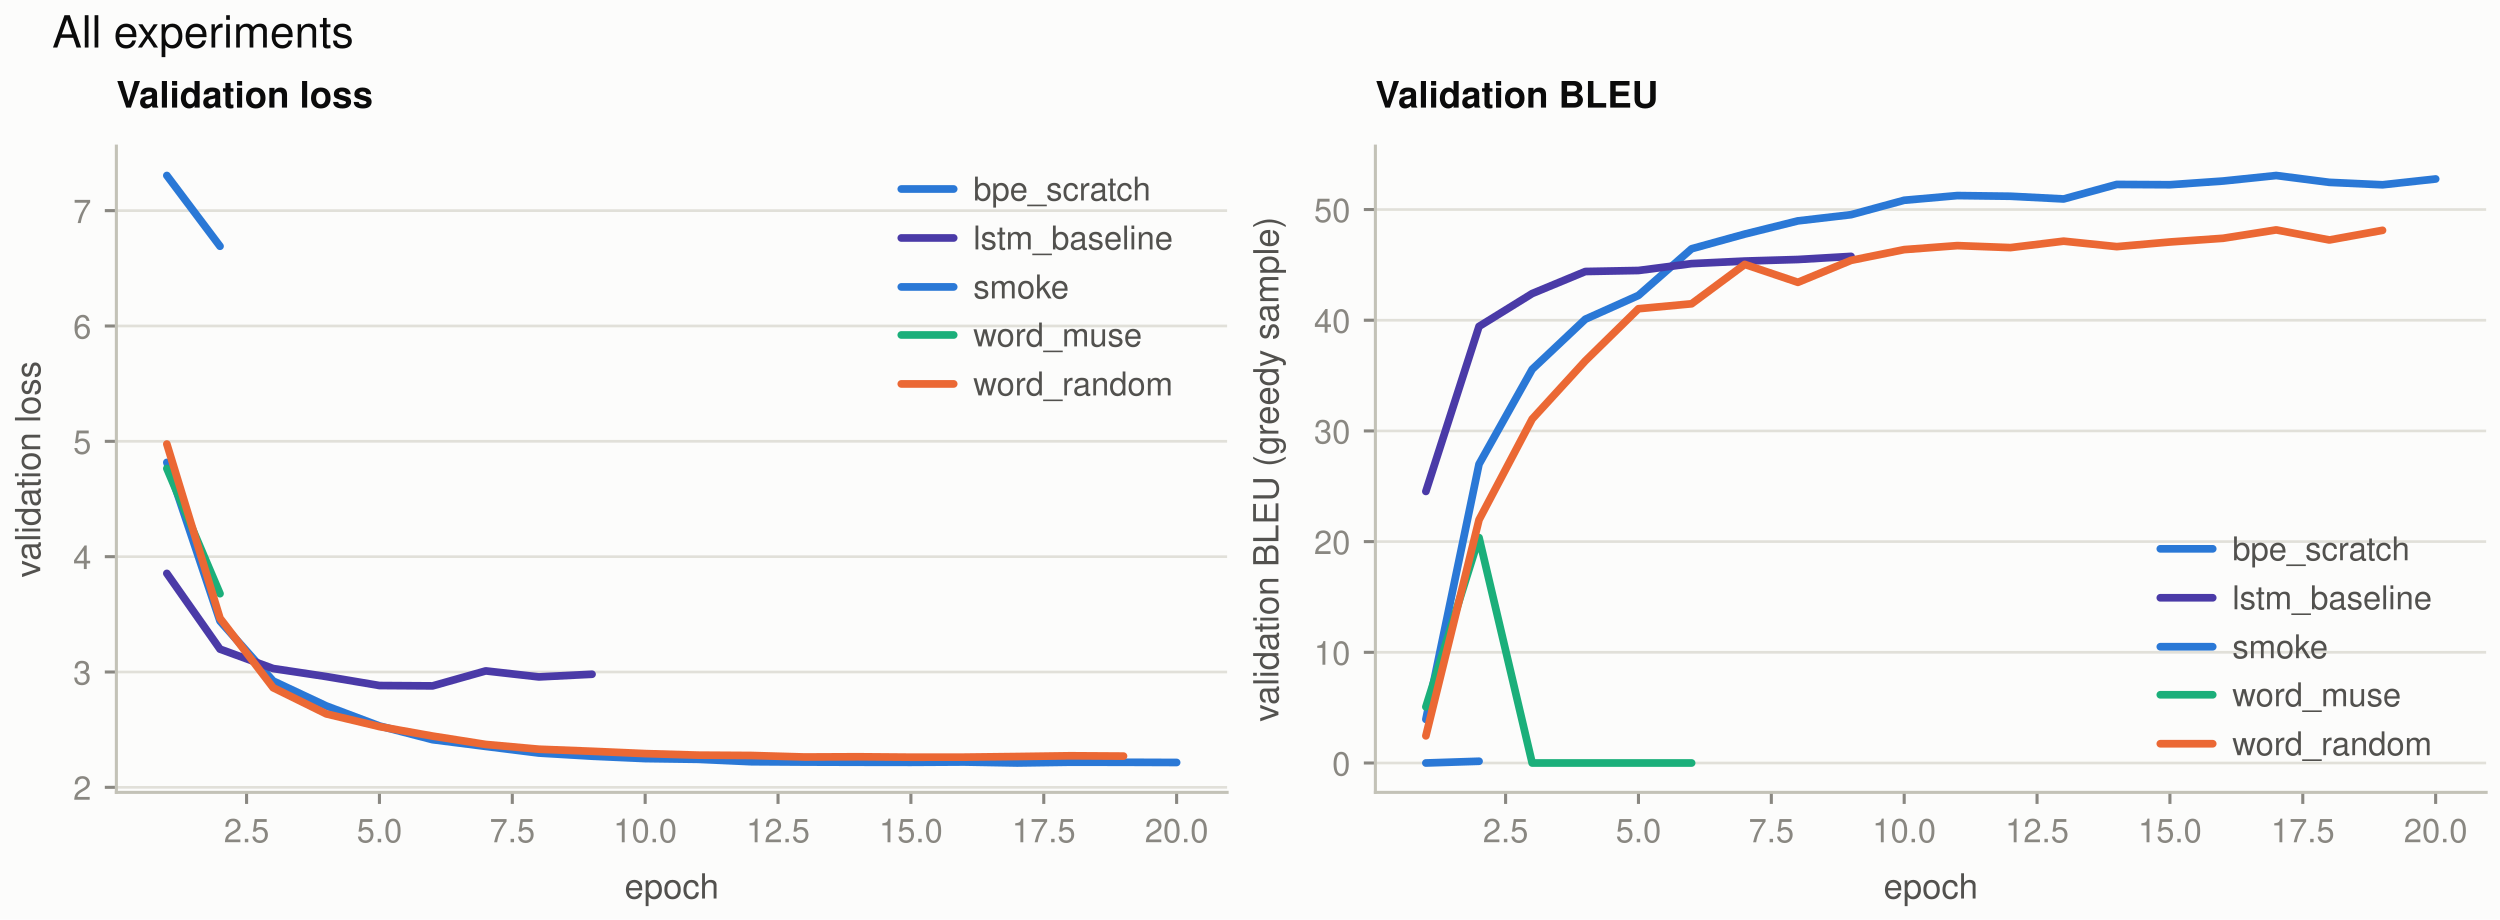
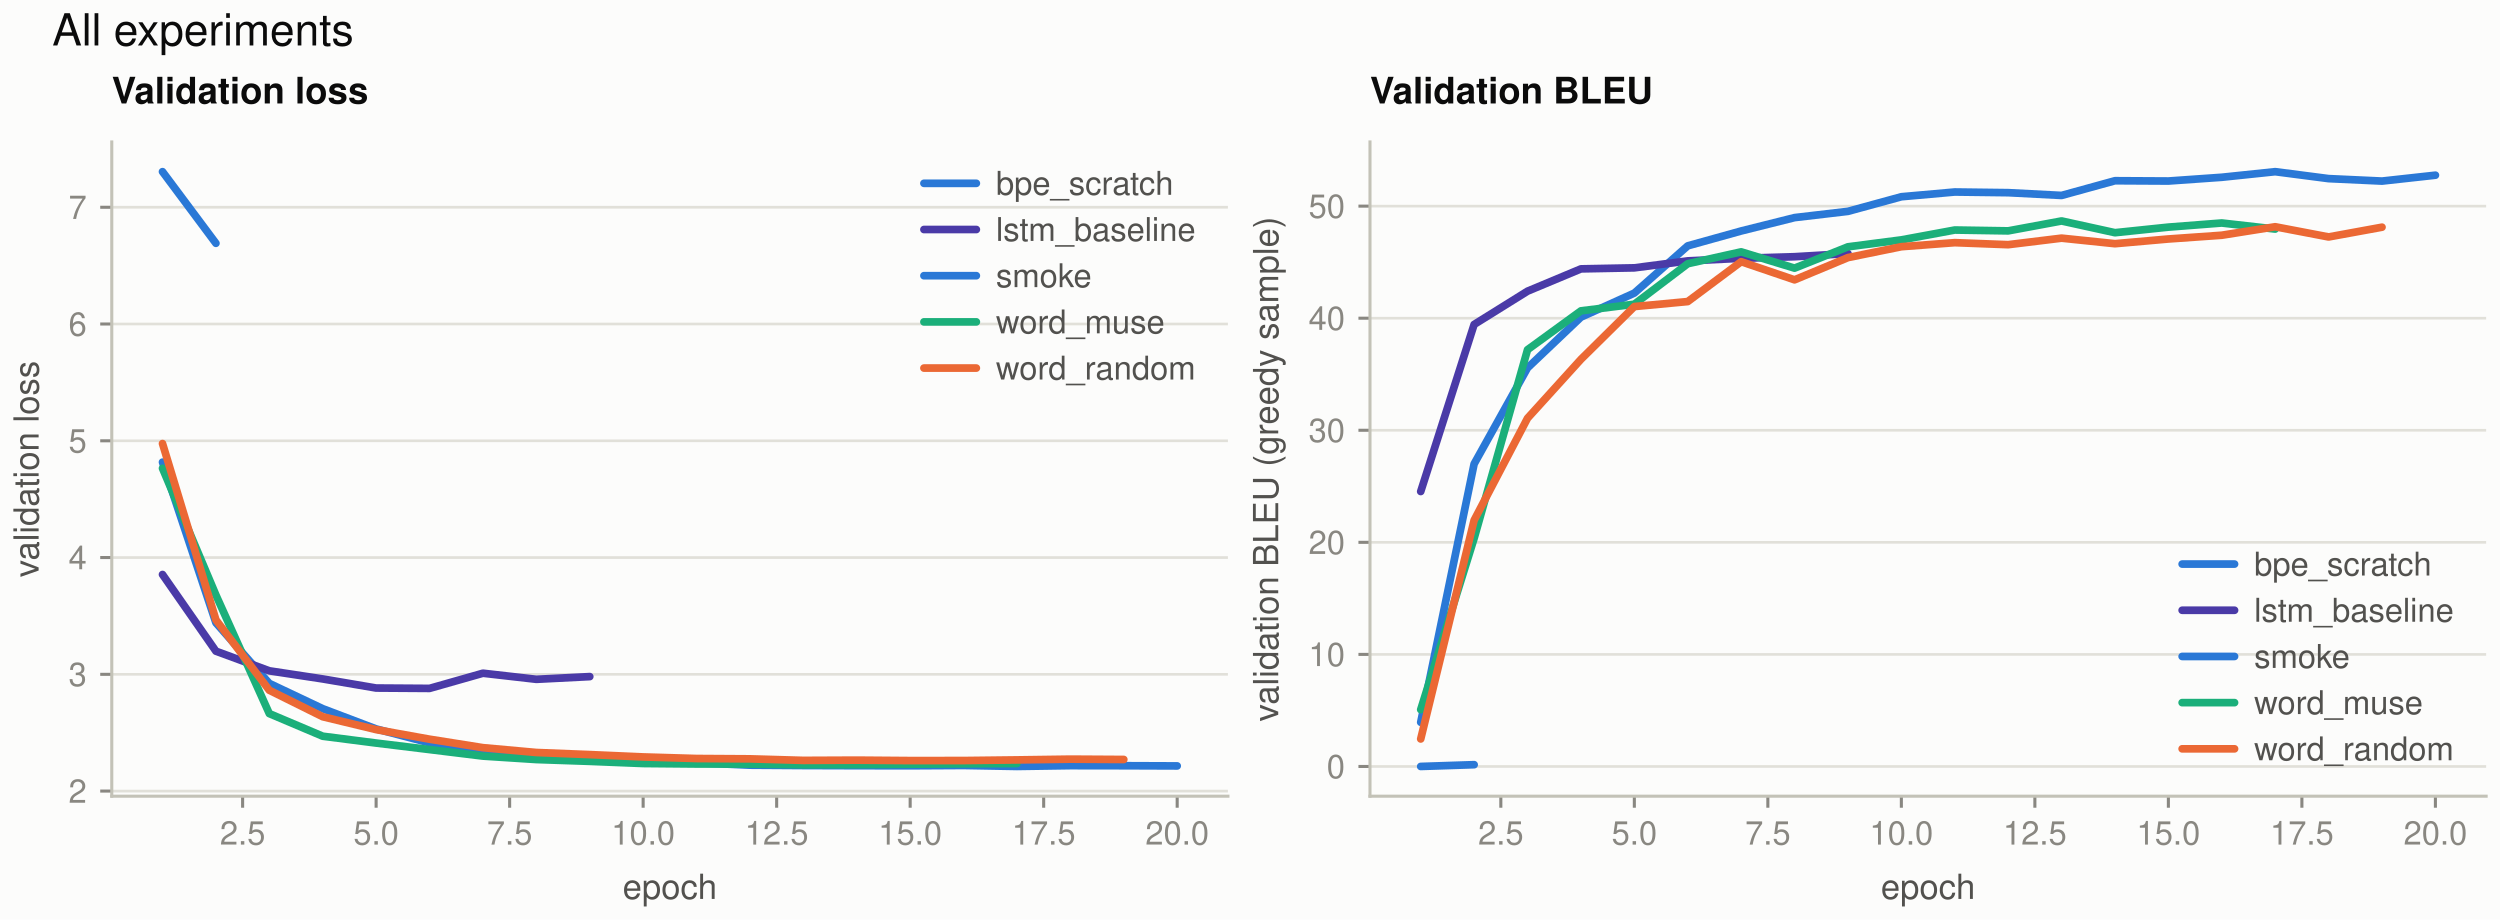
<svg xmlns="http://www.w3.org/2000/svg" xmlns:xlink="http://www.w3.org/1999/xlink" width="649.2pt" height="238.8pt" viewBox="0 0 649.2 238.8" version="1.1">
  <defs>
    <style type="text/css">*{stroke-linejoin: round; stroke-linecap: butt}</style>
  </defs>
  <g id="figure_1">
    <g id="patch_1">
      <path d="M 0 238.8  L 649.2 238.8  L 649.2 -0  L 0 -0  z " style="fill: #fcfcfb" />
    </g>
    <g id="axes_1">
      <g id="patch_2">
-         <path d="M 30.218 205.763  L 318.656 205.763  L 318.656 37.949  L 30.218 37.949  z " style="fill: #fcfcfb" />
+         <path d="M 29.025 206.755  L 318.867 206.755  L 318.867 36.862  L 29.025 36.862  z " style="fill: #fcfcfb" />
      </g>
      <g id="matplotlib.axis_1">
        <g id="xtick_1">
          <g id="line2d_1">
            <defs>
-               <path id="mf4ac08dfef" d="M 0 0  L 0 3  " style="stroke: #898781; stroke-width: 0.8" />
+               <path id="m15d1d7c133" d="M 0 0  L 0 3  " style="stroke: #898781; stroke-width: 0.8" />
            </defs>
            <g>
-               <use xlink:href="#mf4ac08dfef" x="64.03" y="205.763" style="fill: #898781; stroke: #898781; stroke-width: 0.8" />
+               <use xlink:href="#m15d1d7c133" x="63.002" y="206.755" style="fill: #898781; stroke: #898781; stroke-width: 0.8" />
            </g>
          </g>
          <g id="text_1">
-             <text style="font-size: 8.5px; font-family: 'Helvetica Neue', 'Helvetica', 'Arial', 'DejaVu Sans', sans-serif; text-anchor: middle; fill: #898781" x="64.03" y="218.721" transform="rotate(-0 64.03046 218.7215)">2.5</text>
+             <text style="font-size: 8.5px; font-family: 'Helvetica Neue', 'Helvetica', 'Arial', 'DejaVu Sans', sans-serif; text-anchor: middle; fill: #898781" x="63.002" y="219.325" transform="rotate(-0 63.00196 219.3249)">2.5</text>
          </g>
        </g>
        <g id="xtick_2">
          <g id="line2d_2">
            <g>
-               <use xlink:href="#mf4ac08dfef" x="98.533" y="205.763" style="fill: #898781; stroke: #898781; stroke-width: 0.8" />
+               <use xlink:href="#m15d1d7c133" x="97.672" y="206.755" style="fill: #898781; stroke: #898781; stroke-width: 0.8" />
            </g>
          </g>
          <g id="text_2">
-             <text style="font-size: 8.5px; font-family: 'Helvetica Neue', 'Helvetica', 'Arial', 'DejaVu Sans', sans-serif; text-anchor: middle; fill: #898781" x="98.533" y="218.721" transform="rotate(-0 98.53253 218.7215)">5.0</text>
+             <text style="font-size: 8.5px; font-family: 'Helvetica Neue', 'Helvetica', 'Arial', 'DejaVu Sans', sans-serif; text-anchor: middle; fill: #898781" x="97.672" y="219.325" transform="rotate(-0 97.67202 219.3249)">5.0</text>
          </g>
        </g>
        <g id="xtick_3">
          <g id="line2d_3">
            <g>
-               <use xlink:href="#mf4ac08dfef" x="133.035" y="205.763" style="fill: #898781; stroke: #898781; stroke-width: 0.8" />
+               <use xlink:href="#m15d1d7c133" x="132.342" y="206.755" style="fill: #898781; stroke: #898781; stroke-width: 0.8" />
            </g>
          </g>
          <g id="text_3">
-             <text style="font-size: 8.5px; font-family: 'Helvetica Neue', 'Helvetica', 'Arial', 'DejaVu Sans', sans-serif; text-anchor: middle; fill: #898781" x="133.035" y="218.721" transform="rotate(-0 133.0346 218.7215)">7.5</text>
+             <text style="font-size: 8.5px; font-family: 'Helvetica Neue', 'Helvetica', 'Arial', 'DejaVu Sans', sans-serif; text-anchor: middle; fill: #898781" x="132.342" y="219.325" transform="rotate(-0 132.3421 219.3249)">7.5</text>
          </g>
        </g>
        <g id="xtick_4">
          <g id="line2d_4">
            <g>
-               <use xlink:href="#mf4ac08dfef" x="167.537" y="205.763" style="fill: #898781; stroke: #898781; stroke-width: 0.8" />
+               <use xlink:href="#m15d1d7c133" x="167.012" y="206.755" style="fill: #898781; stroke: #898781; stroke-width: 0.8" />
            </g>
          </g>
          <g id="text_4">
-             <text style="font-size: 8.5px; font-family: 'Helvetica Neue', 'Helvetica', 'Arial', 'DejaVu Sans', sans-serif; text-anchor: middle; fill: #898781" x="167.537" y="218.721" transform="rotate(-0 167.5367 218.7215)">10.0</text>
+             <text style="font-size: 8.5px; font-family: 'Helvetica Neue', 'Helvetica', 'Arial', 'DejaVu Sans', sans-serif; text-anchor: middle; fill: #898781" x="167.012" y="219.325" transform="rotate(-0 167.0121 219.3249)">10.0</text>
          </g>
        </g>
        <g id="xtick_5">
          <g id="line2d_5">
            <g>
-               <use xlink:href="#mf4ac08dfef" x="202.039" y="205.763" style="fill: #898781; stroke: #898781; stroke-width: 0.8" />
+               <use xlink:href="#m15d1d7c133" x="201.682" y="206.755" style="fill: #898781; stroke: #898781; stroke-width: 0.8" />
            </g>
          </g>
          <g id="text_5">
-             <text style="font-size: 8.5px; font-family: 'Helvetica Neue', 'Helvetica', 'Arial', 'DejaVu Sans', sans-serif; text-anchor: middle; fill: #898781" x="202.039" y="218.721" transform="rotate(-0 202.0387 218.7215)">12.5</text>
+             <text style="font-size: 8.5px; font-family: 'Helvetica Neue', 'Helvetica', 'Arial', 'DejaVu Sans', sans-serif; text-anchor: middle; fill: #898781" x="201.682" y="219.325" transform="rotate(-0 201.6822 219.3249)">12.5</text>
          </g>
        </g>
        <g id="xtick_6">
          <g id="line2d_6">
            <g>
-               <use xlink:href="#mf4ac08dfef" x="236.541" y="205.763" style="fill: #898781; stroke: #898781; stroke-width: 0.8" />
+               <use xlink:href="#m15d1d7c133" x="236.352" y="206.755" style="fill: #898781; stroke: #898781; stroke-width: 0.8" />
            </g>
          </g>
          <g id="text_6">
-             <text style="font-size: 8.5px; font-family: 'Helvetica Neue', 'Helvetica', 'Arial', 'DejaVu Sans', sans-serif; text-anchor: middle; fill: #898781" x="236.541" y="218.721" transform="rotate(-0 236.5408 218.7215)">15.0</text>
+             <text style="font-size: 8.5px; font-family: 'Helvetica Neue', 'Helvetica', 'Arial', 'DejaVu Sans', sans-serif; text-anchor: middle; fill: #898781" x="236.352" y="219.325" transform="rotate(-0 236.3522 219.3249)">15.0</text>
          </g>
        </g>
        <g id="xtick_7">
          <g id="line2d_7">
            <g>
-               <use xlink:href="#mf4ac08dfef" x="271.043" y="205.763" style="fill: #898781; stroke: #898781; stroke-width: 0.8" />
+               <use xlink:href="#m15d1d7c133" x="271.022" y="206.755" style="fill: #898781; stroke: #898781; stroke-width: 0.8" />
            </g>
          </g>
          <g id="text_7">
-             <text style="font-size: 8.5px; font-family: 'Helvetica Neue', 'Helvetica', 'Arial', 'DejaVu Sans', sans-serif; text-anchor: middle; fill: #898781" x="271.043" y="218.721" transform="rotate(-0 271.0428 218.7215)">17.5</text>
+             <text style="font-size: 8.5px; font-family: 'Helvetica Neue', 'Helvetica', 'Arial', 'DejaVu Sans', sans-serif; text-anchor: middle; fill: #898781" x="271.022" y="219.325" transform="rotate(-0 271.0223 219.3249)">17.5</text>
          </g>
        </g>
        <g id="xtick_8">
          <g id="line2d_8">
            <g>
-               <use xlink:href="#mf4ac08dfef" x="305.545" y="205.763" style="fill: #898781; stroke: #898781; stroke-width: 0.8" />
+               <use xlink:href="#m15d1d7c133" x="305.692" y="206.755" style="fill: #898781; stroke: #898781; stroke-width: 0.8" />
            </g>
          </g>
          <g id="text_8">
-             <text style="font-size: 8.5px; font-family: 'Helvetica Neue', 'Helvetica', 'Arial', 'DejaVu Sans', sans-serif; text-anchor: middle; fill: #898781" x="305.545" y="218.721" transform="rotate(-0 305.5449 218.7215)">20.0</text>
+             <text style="font-size: 8.5px; font-family: 'Helvetica Neue', 'Helvetica', 'Arial', 'DejaVu Sans', sans-serif; text-anchor: middle; fill: #898781" x="305.692" y="219.325" transform="rotate(-0 305.6923 219.3249)">20.0</text>
          </g>
        </g>
        <g id="text_9">
-           <text style="font-size: 9px; font-family: 'Helvetica Neue', 'Helvetica', 'Arial', 'DejaVu Sans', sans-serif; text-anchor: middle; fill: #52514e" x="174.437" y="233.328" transform="rotate(-0 174.4371 233.3278)">epoch</text>
+           <text style="font-size: 9px; font-family: 'Helvetica Neue', 'Helvetica', 'Arial', 'DejaVu Sans', sans-serif; text-anchor: middle; fill: #52514e" x="173.946" y="233.426" transform="rotate(-0 173.9461 233.4262)">epoch</text>
        </g>
      </g>
      <g id="matplotlib.axis_2">
        <g id="ytick_1">
          <g id="line2d_9">
-             <path d="M 30.218 204.455  L 318.656 204.455  " clip-path="url(#pc3f568fd79)" style="fill: none; stroke: #e1e0d9; stroke-width: 0.7; stroke-linecap: round" />
+             <path d="M 29.025 205.431  L 318.867 205.431  " clip-path="url(#p3af66d1c0e)" style="fill: none; stroke: #e1e0d9; stroke-width: 0.7; stroke-linecap: round" />
          </g>
          <g id="line2d_10">
            <defs>
-               <path id="m68b601bf0d" d="M 0 0  L -3 0  " style="stroke: #898781; stroke-width: 0.8" />
+               <path id="m00b49964de" d="M 0 0  L -3 0  " style="stroke: #898781; stroke-width: 0.8" />
            </defs>
            <g>
-               <use xlink:href="#m68b601bf0d" x="30.218" y="204.455" style="fill: #898781; stroke: #898781; stroke-width: 0.8" />
+               <use xlink:href="#m00b49964de" x="29.025" y="205.431" style="fill: #898781; stroke: #898781; stroke-width: 0.8" />
            </g>
          </g>
          <g id="text_10">
-             <text style="font-size: 8.5px; font-family: 'Helvetica Neue', 'Helvetica', 'Arial', 'DejaVu Sans', sans-serif; text-anchor: end; fill: #898781" x="23.718" y="207.684" transform="rotate(-0 23.71844 207.684)">2</text>
+             <text style="font-size: 8.5px; font-family: 'Helvetica Neue', 'Helvetica', 'Arial', 'DejaVu Sans', sans-serif; text-anchor: end; fill: #898781" x="22.525" y="208.466" transform="rotate(-0 22.52531 208.4658)">2</text>
          </g>
        </g>
        <g id="ytick_2">
          <g id="line2d_11">
-             <path d="M 30.218 174.503  L 318.656 174.503  " clip-path="url(#pc3f568fd79)" style="fill: none; stroke: #e1e0d9; stroke-width: 0.7; stroke-linecap: round" />
+             <path d="M 29.025 175.108  L 318.867 175.108  " clip-path="url(#p3af66d1c0e)" style="fill: none; stroke: #e1e0d9; stroke-width: 0.7; stroke-linecap: round" />
          </g>
          <g id="line2d_12">
            <g>
-               <use xlink:href="#m68b601bf0d" x="30.218" y="174.503" style="fill: #898781; stroke: #898781; stroke-width: 0.8" />
+               <use xlink:href="#m00b49964de" x="29.025" y="175.108" style="fill: #898781; stroke: #898781; stroke-width: 0.8" />
            </g>
          </g>
          <g id="text_11">
-             <text style="font-size: 8.5px; font-family: 'Helvetica Neue', 'Helvetica', 'Arial', 'DejaVu Sans', sans-serif; text-anchor: end; fill: #898781" x="23.718" y="177.732" transform="rotate(-0 23.71844 177.7325)">3</text>
+             <text style="font-size: 8.5px; font-family: 'Helvetica Neue', 'Helvetica', 'Arial', 'DejaVu Sans', sans-serif; text-anchor: end; fill: #898781" x="22.525" y="178.143" transform="rotate(-0 22.52531 178.1431)">3</text>
          </g>
        </g>
        <g id="ytick_3">
          <g id="line2d_13">
-             <path d="M 30.218 144.552  L 318.656 144.552  " clip-path="url(#pc3f568fd79)" style="fill: none; stroke: #e1e0d9; stroke-width: 0.7; stroke-linecap: round" />
+             <path d="M 29.025 144.786  L 318.867 144.786  " clip-path="url(#p3af66d1c0e)" style="fill: none; stroke: #e1e0d9; stroke-width: 0.7; stroke-linecap: round" />
          </g>
          <g id="line2d_14">
            <g>
-               <use xlink:href="#m68b601bf0d" x="30.218" y="144.552" style="fill: #898781; stroke: #898781; stroke-width: 0.8" />
+               <use xlink:href="#m00b49964de" x="29.025" y="144.786" style="fill: #898781; stroke: #898781; stroke-width: 0.8" />
            </g>
          </g>
          <g id="text_12">
-             <text style="font-size: 8.5px; font-family: 'Helvetica Neue', 'Helvetica', 'Arial', 'DejaVu Sans', sans-serif; text-anchor: end; fill: #898781" x="23.718" y="147.781" transform="rotate(-0 23.71844 147.7809)">4</text>
+             <text style="font-size: 8.5px; font-family: 'Helvetica Neue', 'Helvetica', 'Arial', 'DejaVu Sans', sans-serif; text-anchor: end; fill: #898781" x="22.525" y="147.82" transform="rotate(-0 22.52531 147.8203)">4</text>
          </g>
        </g>
        <g id="ytick_4">
          <g id="line2d_15">
-             <path d="M 30.218 114.6  L 318.656 114.6  " clip-path="url(#pc3f568fd79)" style="fill: none; stroke: #e1e0d9; stroke-width: 0.7; stroke-linecap: round" />
+             <path d="M 29.025 114.463  L 318.867 114.463  " clip-path="url(#p3af66d1c0e)" style="fill: none; stroke: #e1e0d9; stroke-width: 0.7; stroke-linecap: round" />
          </g>
          <g id="line2d_16">
            <g>
-               <use xlink:href="#m68b601bf0d" x="30.218" y="114.6" style="fill: #898781; stroke: #898781; stroke-width: 0.8" />
+               <use xlink:href="#m00b49964de" x="29.025" y="114.463" style="fill: #898781; stroke: #898781; stroke-width: 0.8" />
            </g>
          </g>
          <g id="text_13">
-             <text style="font-size: 8.5px; font-family: 'Helvetica Neue', 'Helvetica', 'Arial', 'DejaVu Sans', sans-serif; text-anchor: end; fill: #898781" x="23.718" y="117.829" transform="rotate(-0 23.71844 117.8294)">5</text>
+             <text style="font-size: 8.5px; font-family: 'Helvetica Neue', 'Helvetica', 'Arial', 'DejaVu Sans', sans-serif; text-anchor: end; fill: #898781" x="22.525" y="117.498" transform="rotate(-0 22.52531 117.4976)">5</text>
          </g>
        </g>
        <g id="ytick_5">
          <g id="line2d_17">
-             <path d="M 30.218 84.649  L 318.656 84.649  " clip-path="url(#pc3f568fd79)" style="fill: none; stroke: #e1e0d9; stroke-width: 0.7; stroke-linecap: round" />
+             <path d="M 29.025 84.14  L 318.867 84.14  " clip-path="url(#p3af66d1c0e)" style="fill: none; stroke: #e1e0d9; stroke-width: 0.7; stroke-linecap: round" />
          </g>
          <g id="line2d_18">
            <g>
-               <use xlink:href="#m68b601bf0d" x="30.218" y="84.649" style="fill: #898781; stroke: #898781; stroke-width: 0.8" />
+               <use xlink:href="#m00b49964de" x="29.025" y="84.14" style="fill: #898781; stroke: #898781; stroke-width: 0.8" />
            </g>
          </g>
          <g id="text_14">
-             <text style="font-size: 8.5px; font-family: 'Helvetica Neue', 'Helvetica', 'Arial', 'DejaVu Sans', sans-serif; text-anchor: end; fill: #898781" x="23.718" y="87.878" transform="rotate(-0 23.71844 87.87789)">6</text>
+             <text style="font-size: 8.5px; font-family: 'Helvetica Neue', 'Helvetica', 'Arial', 'DejaVu Sans', sans-serif; text-anchor: end; fill: #898781" x="22.525" y="87.175" transform="rotate(-0 22.52531 87.1749)">6</text>
          </g>
        </g>
        <g id="ytick_6">
          <g id="line2d_19">
-             <path d="M 30.218 54.697  L 318.656 54.697  " clip-path="url(#pc3f568fd79)" style="fill: none; stroke: #e1e0d9; stroke-width: 0.7; stroke-linecap: round" />
+             <path d="M 29.025 53.817  L 318.867 53.817  " clip-path="url(#p3af66d1c0e)" style="fill: none; stroke: #e1e0d9; stroke-width: 0.7; stroke-linecap: round" />
          </g>
          <g id="line2d_20">
            <g>
-               <use xlink:href="#m68b601bf0d" x="30.218" y="54.697" style="fill: #898781; stroke: #898781; stroke-width: 0.8" />
+               <use xlink:href="#m00b49964de" x="29.025" y="53.817" style="fill: #898781; stroke: #898781; stroke-width: 0.8" />
            </g>
          </g>
          <g id="text_15">
-             <text style="font-size: 8.5px; font-family: 'Helvetica Neue', 'Helvetica', 'Arial', 'DejaVu Sans', sans-serif; text-anchor: end; fill: #898781" x="23.718" y="57.926" transform="rotate(-0 23.71844 57.92637)">7</text>
+             <text style="font-size: 8.5px; font-family: 'Helvetica Neue', 'Helvetica', 'Arial', 'DejaVu Sans', sans-serif; text-anchor: end; fill: #898781" x="22.525" y="56.852" transform="rotate(-0 22.52531 56.85218)">7</text>
          </g>
        </g>
        <g id="text_16">
-           <text style="font-size: 9px; font-family: 'Helvetica Neue', 'Helvetica', 'Arial', 'DejaVu Sans', sans-serif; text-anchor: middle; fill: #52514e" x="10.439" y="121.856" transform="rotate(-90 10.43859 121.8558)">validation loss</text>
+           <text style="font-size: 9px; font-family: 'Helvetica Neue', 'Helvetica', 'Arial', 'DejaVu Sans', sans-serif; text-anchor: middle; fill: #52514e" x="10.027" y="121.809" transform="rotate(-90 10.02656 121.8085)">validation loss</text>
        </g>
      </g>
      <g id="line2d_21">
-         <path d="M 43.329 120.085  L 57.13 161.288  L 70.931 176.833  L 84.732 183.316  L 98.533 188.514  L 112.333 192.082  L 126.134 193.83  L 139.935 195.552  L 153.736 196.37  L 167.537 196.991  L 181.337 197.182  L 195.138 197.806  L 208.939 197.896  L 222.74 197.938  L 236.541 197.959  L 250.342 197.882  L 264.142 198.135  L 277.943 197.926  L 291.744 197.947  L 305.545 198  " clip-path="url(#pc3f568fd79)" style="fill: none; stroke: #2a78d6; stroke-width: 2; stroke-linecap: round" />
+         <path d="M 42.2 120.016  L 56.068 161.729  L 69.936 177.467  L 83.804 184.031  L 97.672 189.292  L 111.54 192.905  L 125.408 194.675  L 139.276 196.418  L 153.144 197.246  L 167.012 197.875  L 180.88 198.068  L 194.748 198.7  L 208.616 198.791  L 222.484 198.834  L 236.352 198.855  L 250.22 198.777  L 264.088 199.033  L 277.956 198.821  L 291.824 198.843  L 305.692 198.896  " clip-path="url(#p3af66d1c0e)" style="fill: none; stroke: #2a78d6; stroke-width: 2; stroke-linecap: round" />
      </g>
      <g id="line2d_22">
-         <path d="M 43.329 148.904  L 57.13 168.564  L 70.931 173.606  L 84.732 175.686  L 98.533 178.019  L 112.333 178.113  L 126.134 174.22  L 139.935 175.783  L 153.736 175.088  " clip-path="url(#pc3f568fd79)" style="fill: none; stroke: #4a3aa7; stroke-width: 2; stroke-linecap: round" />
+         <path d="M 42.2 149.192  L 56.068 169.095  L 69.936 174.2  L 83.804 176.306  L 97.672 178.668  L 111.54 178.763  L 125.408 174.821  L 139.276 176.404  L 153.144 175.701  " clip-path="url(#p3af66d1c0e)" style="fill: none; stroke: #4a3aa7; stroke-width: 2; stroke-linecap: round" />
      </g>
      <g id="line2d_23">
-         <path d="M 43.329 45.577  L 57.13 63.941  " clip-path="url(#pc3f568fd79)" style="fill: none; stroke: #2a78d6; stroke-width: 2; stroke-linecap: round" />
+         <path d="M 42.2 44.584  L 56.068 63.176  " clip-path="url(#p3af66d1c0e)" style="fill: none; stroke: #2a78d6; stroke-width: 2; stroke-linecap: round" />
      </g>
      <g id="line2d_24">
-         <path d="M 43.329 121.665  L 57.13 154.166  " clip-path="url(#pc3f568fd79)" style="fill: none; stroke: #1baf7a; stroke-width: 2; stroke-linecap: round" />
+         <path d="M 42.2 121.615  L 56.068 154.519  L 69.936 185.308  L 83.804 191.18  L 97.672 192.957  L 111.54 194.647  L 125.408 196.344  L 139.276 197.237  L 153.144 197.71  L 167.012 198.268  L 180.88 198.396  L 194.748 198.421  L 208.616 198.604  L 222.484 198.578  L 236.352 198.45  L 250.22 198.354  L 264.088 198.265  " clip-path="url(#p3af66d1c0e)" style="fill: none; stroke: #1baf7a; stroke-width: 2; stroke-linecap: round" />
      </g>
      <g id="line2d_25">
-         <path d="M 43.329 115.314  L 57.13 160.54  L 70.931 178.59  L 84.732 185.385  L 98.533 188.684  L 112.333 191.143  L 126.134 193.317  L 139.935 194.554  L 153.736 195.092  L 167.537 195.693  L 181.337 196.097  L 195.138 196.183  L 208.939 196.579  L 222.74 196.518  L 236.541 196.627  L 250.342 196.618  L 264.142 196.456  L 277.943 196.262  L 291.744 196.346  " clip-path="url(#pc3f568fd79)" style="fill: none; stroke: #eb6834; stroke-width: 2; stroke-linecap: round" />
+         <path d="M 42.2 115.186  L 56.068 160.972  L 69.936 179.246  L 83.804 186.125  L 97.672 189.465  L 111.54 191.954  L 125.408 194.156  L 139.276 195.407  L 153.144 195.952  L 167.012 196.561  L 180.88 196.97  L 194.748 197.057  L 208.616 197.458  L 222.484 197.396  L 236.352 197.506  L 250.22 197.497  L 264.088 197.333  L 277.956 197.137  L 291.824 197.221  " clip-path="url(#p3af66d1c0e)" style="fill: none; stroke: #eb6834; stroke-width: 2; stroke-linecap: round" />
      </g>
      <g id="patch_3">
-         <path d="M 30.218 205.763  L 30.218 37.949  " style="fill: none; stroke: #c3c2b7; stroke-width: 0.8; stroke-linejoin: miter; stroke-linecap: square" />
+         <path d="M 29.025 206.755  L 29.025 36.862  " style="fill: none; stroke: #c3c2b7; stroke-width: 0.8; stroke-linejoin: miter; stroke-linecap: square" />
      </g>
      <g id="patch_4">
-         <path d="M 30.218 205.763  L 318.656 205.763  " style="fill: none; stroke: #c3c2b7; stroke-width: 0.8; stroke-linejoin: miter; stroke-linecap: square" />
+         <path d="M 29.025 206.755  L 318.867 206.755  " style="fill: none; stroke: #c3c2b7; stroke-width: 0.8; stroke-linejoin: miter; stroke-linecap: square" />
      </g>
      <g id="text_17">
-         <text style="font-weight: 600; font-size: 9.5px; font-family: 'Helvetica Neue', 'Helvetica', 'Arial', 'DejaVu Sans', sans-serif; text-anchor: start; fill: #0b0b0b" x="30.218" y="27.949" transform="rotate(-0 30.21844 27.94884)">Validation loss</text>
+         <text style="font-weight: 600; font-size: 9.5px; font-family: 'Helvetica Neue', 'Helvetica', 'Arial', 'DejaVu Sans', sans-serif; text-anchor: start; fill: #0b0b0b" x="29.025" y="26.862" transform="rotate(-0 29.02531 26.86165)">Validation loss</text>
      </g>
      <g id="legend_1">
        <g id="line2d_26">
-           <path d="M 234.051 49.083  L 240.851 49.083  L 247.651 49.083  " style="fill: none; stroke: #2a78d6; stroke-width: 2; stroke-linecap: round" />
+           <path d="M 239.932 47.606  L 246.732 47.606  L 253.532 47.606  " style="fill: none; stroke: #2a78d6; stroke-width: 2; stroke-linecap: round" />
        </g>
        <g id="text_18">
-           <text style="font-size: 8.5px; font-family: 'Helvetica Neue', 'Helvetica', 'Arial', 'DejaVu Sans', sans-serif; text-anchor: start; fill: #52514e" x="252.751" y="52.058" transform="rotate(-0 252.7515 52.05751)">bpe_scratch</text>
+           <text style="font-size: 8.5px; font-family: 'Helvetica Neue', 'Helvetica', 'Arial', 'DejaVu Sans', sans-serif; text-anchor: start; fill: #52514e" x="258.632" y="50.581" transform="rotate(-0 258.6325 50.58118)">bpe_scratch</text>
        </g>
        <g id="line2d_27">
-           <path d="M 234.051 61.795  L 240.851 61.795  L 247.651 61.795  " style="fill: none; stroke: #4a3aa7; stroke-width: 2; stroke-linecap: round" />
+           <path d="M 239.932 59.6  L 246.732 59.6  L 253.532 59.6  " style="fill: none; stroke: #4a3aa7; stroke-width: 2; stroke-linecap: round" />
        </g>
        <g id="text_19">
-           <text style="font-size: 8.5px; font-family: 'Helvetica Neue', 'Helvetica', 'Arial', 'DejaVu Sans', sans-serif; text-anchor: start; fill: #52514e" x="252.751" y="64.77" transform="rotate(-0 252.7515 64.77032)">lstm_baseline</text>
+           <text style="font-size: 8.5px; font-family: 'Helvetica Neue', 'Helvetica', 'Arial', 'DejaVu Sans', sans-serif; text-anchor: start; fill: #52514e" x="258.632" y="62.575" transform="rotate(-0 258.6325 62.57548)">lstm_baseline</text>
        </g>
        <g id="line2d_28">
-           <path d="M 234.051 74.508  L 240.851 74.508  L 247.651 74.508  " style="fill: none; stroke: #2a78d6; stroke-width: 2; stroke-linecap: round" />
+           <path d="M 239.932 71.595  L 246.732 71.595  L 253.532 71.595  " style="fill: none; stroke: #2a78d6; stroke-width: 2; stroke-linecap: round" />
        </g>
        <g id="text_20">
-           <text style="font-size: 8.5px; font-family: 'Helvetica Neue', 'Helvetica', 'Arial', 'DejaVu Sans', sans-serif; text-anchor: start; fill: #52514e" x="252.751" y="77.483" transform="rotate(-0 252.7515 77.48314)">smoke</text>
+           <text style="font-size: 8.5px; font-family: 'Helvetica Neue', 'Helvetica', 'Arial', 'DejaVu Sans', sans-serif; text-anchor: start; fill: #52514e" x="258.632" y="74.57" transform="rotate(-0 258.6325 74.56978)">smoke</text>
        </g>
        <g id="line2d_29">
-           <path d="M 234.051 86.985  L 240.851 86.985  L 247.651 86.985  " style="fill: none; stroke: #1baf7a; stroke-width: 2; stroke-linecap: round" />
+           <path d="M 239.932 83.589  L 246.732 83.589  L 253.532 83.589  " style="fill: none; stroke: #1baf7a; stroke-width: 2; stroke-linecap: round" />
        </g>
        <g id="text_21">
-           <text style="font-size: 8.5px; font-family: 'Helvetica Neue', 'Helvetica', 'Arial', 'DejaVu Sans', sans-serif; text-anchor: start; fill: #52514e" x="252.751" y="89.96" transform="rotate(-0 252.7515 89.95954)">word_muse</text>
+           <text style="font-size: 8.5px; font-family: 'Helvetica Neue', 'Helvetica', 'Arial', 'DejaVu Sans', sans-serif; text-anchor: start; fill: #52514e" x="258.632" y="86.564" transform="rotate(-0 258.6325 86.56407)">word_muse</text>
        </g>
        <g id="line2d_30">
-           <path d="M 234.051 99.697  L 240.851 99.697  L 247.651 99.697  " style="fill: none; stroke: #eb6834; stroke-width: 2; stroke-linecap: round" />
+           <path d="M 239.932 95.583  L 246.732 95.583  L 253.532 95.583  " style="fill: none; stroke: #eb6834; stroke-width: 2; stroke-linecap: round" />
        </g>
        <g id="text_22">
-           <text style="font-size: 8.5px; font-family: 'Helvetica Neue', 'Helvetica', 'Arial', 'DejaVu Sans', sans-serif; text-anchor: start; fill: #52514e" x="252.751" y="102.672" transform="rotate(-0 252.7515 102.6724)">word_random</text>
+           <text style="font-size: 8.5px; font-family: 'Helvetica Neue', 'Helvetica', 'Arial', 'DejaVu Sans', sans-serif; text-anchor: start; fill: #52514e" x="258.632" y="98.558" transform="rotate(-0 258.6325 98.55837)">word_random</text>
        </g>
      </g>
    </g>
    <g id="axes_2">
      <g id="patch_5">
-         <path d="M 357.162 205.763  L 645.6 205.763  L 645.6 37.949  L 357.162 37.949  z " style="fill: #fcfcfb" />
+         <path d="M 355.758 206.755  L 645.6 206.755  L 645.6 36.862  L 355.758 36.862  z " style="fill: #fcfcfb" />
      </g>
      <g id="matplotlib.axis_3">
        <g id="xtick_9">
          <g id="line2d_31">
            <g>
-               <use xlink:href="#mf4ac08dfef" x="390.974" y="205.763" style="fill: #898781; stroke: #898781; stroke-width: 0.8" />
+               <use xlink:href="#m15d1d7c133" x="389.735" y="206.755" style="fill: #898781; stroke: #898781; stroke-width: 0.8" />
            </g>
          </g>
          <g id="text_23">
-             <text style="font-size: 8.5px; font-family: 'Helvetica Neue', 'Helvetica', 'Arial', 'DejaVu Sans', sans-serif; text-anchor: middle; fill: #898781" x="390.974" y="218.721" transform="rotate(-0 390.9743 218.7215)">2.5</text>
+             <text style="font-size: 8.5px; font-family: 'Helvetica Neue', 'Helvetica', 'Arial', 'DejaVu Sans', sans-serif; text-anchor: middle; fill: #898781" x="389.735" y="219.325" transform="rotate(-0 389.7345 219.3249)">2.5</text>
          </g>
        </g>
        <g id="xtick_10">
          <g id="line2d_32">
            <g>
-               <use xlink:href="#mf4ac08dfef" x="425.476" y="205.763" style="fill: #898781; stroke: #898781; stroke-width: 0.8" />
+               <use xlink:href="#m15d1d7c133" x="424.405" y="206.755" style="fill: #898781; stroke: #898781; stroke-width: 0.8" />
            </g>
          </g>
          <g id="text_24">
-             <text style="font-size: 8.5px; font-family: 'Helvetica Neue', 'Helvetica', 'Arial', 'DejaVu Sans', sans-serif; text-anchor: middle; fill: #898781" x="425.476" y="218.721" transform="rotate(-0 425.4763 218.7215)">5.0</text>
+             <text style="font-size: 8.5px; font-family: 'Helvetica Neue', 'Helvetica', 'Arial', 'DejaVu Sans', sans-serif; text-anchor: middle; fill: #898781" x="424.405" y="219.325" transform="rotate(-0 424.4046 219.3249)">5.0</text>
          </g>
        </g>
        <g id="xtick_11">
          <g id="line2d_33">
            <g>
-               <use xlink:href="#mf4ac08dfef" x="459.978" y="205.763" style="fill: #898781; stroke: #898781; stroke-width: 0.8" />
+               <use xlink:href="#m15d1d7c133" x="459.075" y="206.755" style="fill: #898781; stroke: #898781; stroke-width: 0.8" />
            </g>
          </g>
          <g id="text_25">
-             <text style="font-size: 8.5px; font-family: 'Helvetica Neue', 'Helvetica', 'Arial', 'DejaVu Sans', sans-serif; text-anchor: middle; fill: #898781" x="459.978" y="218.721" transform="rotate(-0 459.9784 218.7215)">7.5</text>
+             <text style="font-size: 8.5px; font-family: 'Helvetica Neue', 'Helvetica', 'Arial', 'DejaVu Sans', sans-serif; text-anchor: middle; fill: #898781" x="459.075" y="219.325" transform="rotate(-0 459.0746 219.3249)">7.5</text>
          </g>
        </g>
        <g id="xtick_12">
          <g id="line2d_34">
            <g>
-               <use xlink:href="#mf4ac08dfef" x="494.48" y="205.763" style="fill: #898781; stroke: #898781; stroke-width: 0.8" />
+               <use xlink:href="#m15d1d7c133" x="493.745" y="206.755" style="fill: #898781; stroke: #898781; stroke-width: 0.8" />
            </g>
          </g>
          <g id="text_26">
-             <text style="font-size: 8.5px; font-family: 'Helvetica Neue', 'Helvetica', 'Arial', 'DejaVu Sans', sans-serif; text-anchor: middle; fill: #898781" x="494.48" y="218.721" transform="rotate(-0 494.4805 218.7215)">10.0</text>
+             <text style="font-size: 8.5px; font-family: 'Helvetica Neue', 'Helvetica', 'Arial', 'DejaVu Sans', sans-serif; text-anchor: middle; fill: #898781" x="493.745" y="219.325" transform="rotate(-0 493.7447 219.3249)">10.0</text>
          </g>
        </g>
        <g id="xtick_13">
          <g id="line2d_35">
            <g>
-               <use xlink:href="#mf4ac08dfef" x="528.983" y="205.763" style="fill: #898781; stroke: #898781; stroke-width: 0.8" />
+               <use xlink:href="#m15d1d7c133" x="528.415" y="206.755" style="fill: #898781; stroke: #898781; stroke-width: 0.8" />
            </g>
          </g>
          <g id="text_27">
-             <text style="font-size: 8.5px; font-family: 'Helvetica Neue', 'Helvetica', 'Arial', 'DejaVu Sans', sans-serif; text-anchor: middle; fill: #898781" x="528.983" y="218.721" transform="rotate(-0 528.9825 218.7215)">12.5</text>
+             <text style="font-size: 8.5px; font-family: 'Helvetica Neue', 'Helvetica', 'Arial', 'DejaVu Sans', sans-serif; text-anchor: middle; fill: #898781" x="528.415" y="219.325" transform="rotate(-0 528.4147 219.3249)">12.5</text>
          </g>
        </g>
        <g id="xtick_14">
          <g id="line2d_36">
            <g>
-               <use xlink:href="#mf4ac08dfef" x="563.485" y="205.763" style="fill: #898781; stroke: #898781; stroke-width: 0.8" />
+               <use xlink:href="#m15d1d7c133" x="563.085" y="206.755" style="fill: #898781; stroke: #898781; stroke-width: 0.8" />
            </g>
          </g>
          <g id="text_28">
-             <text style="font-size: 8.5px; font-family: 'Helvetica Neue', 'Helvetica', 'Arial', 'DejaVu Sans', sans-serif; text-anchor: middle; fill: #898781" x="563.485" y="218.721" transform="rotate(-0 563.4846 218.7215)">15.0</text>
+             <text style="font-size: 8.5px; font-family: 'Helvetica Neue', 'Helvetica', 'Arial', 'DejaVu Sans', sans-serif; text-anchor: middle; fill: #898781" x="563.085" y="219.325" transform="rotate(-0 563.0848 219.3249)">15.0</text>
          </g>
        </g>
        <g id="xtick_15">
          <g id="line2d_37">
            <g>
-               <use xlink:href="#mf4ac08dfef" x="597.987" y="205.763" style="fill: #898781; stroke: #898781; stroke-width: 0.8" />
+               <use xlink:href="#m15d1d7c133" x="597.755" y="206.755" style="fill: #898781; stroke: #898781; stroke-width: 0.8" />
            </g>
          </g>
          <g id="text_29">
-             <text style="font-size: 8.5px; font-family: 'Helvetica Neue', 'Helvetica', 'Arial', 'DejaVu Sans', sans-serif; text-anchor: middle; fill: #898781" x="597.987" y="218.721" transform="rotate(-0 597.9867 218.7215)">17.5</text>
+             <text style="font-size: 8.5px; font-family: 'Helvetica Neue', 'Helvetica', 'Arial', 'DejaVu Sans', sans-serif; text-anchor: middle; fill: #898781" x="597.755" y="219.325" transform="rotate(-0 597.7548 219.3249)">17.5</text>
          </g>
        </g>
        <g id="xtick_16">
          <g id="line2d_38">
            <g>
-               <use xlink:href="#mf4ac08dfef" x="632.489" y="205.763" style="fill: #898781; stroke: #898781; stroke-width: 0.8" />
+               <use xlink:href="#m15d1d7c133" x="632.425" y="206.755" style="fill: #898781; stroke: #898781; stroke-width: 0.8" />
            </g>
          </g>
          <g id="text_30">
-             <text style="font-size: 8.5px; font-family: 'Helvetica Neue', 'Helvetica', 'Arial', 'DejaVu Sans', sans-serif; text-anchor: middle; fill: #898781" x="632.489" y="218.721" transform="rotate(-0 632.4887 218.7215)">20.0</text>
+             <text style="font-size: 8.5px; font-family: 'Helvetica Neue', 'Helvetica', 'Arial', 'DejaVu Sans', sans-serif; text-anchor: middle; fill: #898781" x="632.425" y="219.325" transform="rotate(-0 632.4249 219.3249)">20.0</text>
          </g>
        </g>
        <g id="text_31">
-           <text style="font-size: 9px; font-family: 'Helvetica Neue', 'Helvetica', 'Arial', 'DejaVu Sans', sans-serif; text-anchor: middle; fill: #52514e" x="501.381" y="233.328" transform="rotate(-0 501.3809 233.3278)">epoch</text>
+           <text style="font-size: 9px; font-family: 'Helvetica Neue', 'Helvetica', 'Arial', 'DejaVu Sans', sans-serif; text-anchor: middle; fill: #52514e" x="500.679" y="233.426" transform="rotate(-0 500.6787 233.4262)">epoch</text>
        </g>
      </g>
      <g id="matplotlib.axis_4">
        <g id="ytick_7">
          <g id="line2d_39">
-             <path d="M 357.162 198.135  L 645.6 198.135  " clip-path="url(#p8903de4d89)" style="fill: none; stroke: #e1e0d9; stroke-width: 0.7; stroke-linecap: round" />
+             <path d="M 355.758 199.033  L 645.6 199.033  " clip-path="url(#p13e2f7b927)" style="fill: none; stroke: #e1e0d9; stroke-width: 0.7; stroke-linecap: round" />
          </g>
          <g id="line2d_40">
            <g>
-               <use xlink:href="#m68b601bf0d" x="357.162" y="198.135" style="fill: #898781; stroke: #898781; stroke-width: 0.8" />
+               <use xlink:href="#m00b49964de" x="355.758" y="199.033" style="fill: #898781; stroke: #898781; stroke-width: 0.8" />
            </g>
          </g>
          <g id="text_32">
-             <text style="font-size: 8.5px; font-family: 'Helvetica Neue', 'Helvetica', 'Arial', 'DejaVu Sans', sans-serif; text-anchor: end; fill: #898781" x="350.662" y="201.364" transform="rotate(-0 350.6623 201.3642)">0</text>
+             <text style="font-size: 8.5px; font-family: 'Helvetica Neue', 'Helvetica', 'Arial', 'DejaVu Sans', sans-serif; text-anchor: end; fill: #898781" x="349.258" y="202.068" transform="rotate(-0 349.2579 202.0677)">0</text>
          </g>
        </g>
        <g id="ytick_8">
          <g id="line2d_41">
-             <path d="M 357.162 169.391  L 645.6 169.391  " clip-path="url(#p8903de4d89)" style="fill: none; stroke: #e1e0d9; stroke-width: 0.7; stroke-linecap: round" />
+             <path d="M 355.758 169.933  L 645.6 169.933  " clip-path="url(#p13e2f7b927)" style="fill: none; stroke: #e1e0d9; stroke-width: 0.7; stroke-linecap: round" />
          </g>
          <g id="line2d_42">
            <g>
-               <use xlink:href="#m68b601bf0d" x="357.162" y="169.391" style="fill: #898781; stroke: #898781; stroke-width: 0.8" />
+               <use xlink:href="#m00b49964de" x="355.758" y="169.933" style="fill: #898781; stroke: #898781; stroke-width: 0.8" />
            </g>
          </g>
          <g id="text_33">
-             <text style="font-size: 8.5px; font-family: 'Helvetica Neue', 'Helvetica', 'Arial', 'DejaVu Sans', sans-serif; text-anchor: end; fill: #898781" x="350.662" y="172.62" transform="rotate(-0 350.6623 172.6202)">10</text>
+             <text style="font-size: 8.5px; font-family: 'Helvetica Neue', 'Helvetica', 'Arial', 'DejaVu Sans', sans-serif; text-anchor: end; fill: #898781" x="349.258" y="172.967" transform="rotate(-0 349.2579 172.9674)">10</text>
          </g>
        </g>
        <g id="ytick_9">
          <g id="line2d_43">
-             <path d="M 357.162 140.647  L 645.6 140.647  " clip-path="url(#p8903de4d89)" style="fill: none; stroke: #e1e0d9; stroke-width: 0.7; stroke-linecap: round" />
+             <path d="M 355.758 140.832  L 645.6 140.832  " clip-path="url(#p13e2f7b927)" style="fill: none; stroke: #e1e0d9; stroke-width: 0.7; stroke-linecap: round" />
          </g>
          <g id="line2d_44">
            <g>
-               <use xlink:href="#m68b601bf0d" x="357.162" y="140.647" style="fill: #898781; stroke: #898781; stroke-width: 0.8" />
+               <use xlink:href="#m00b49964de" x="355.758" y="140.832" style="fill: #898781; stroke: #898781; stroke-width: 0.8" />
            </g>
          </g>
          <g id="text_34">
-             <text style="font-size: 8.5px; font-family: 'Helvetica Neue', 'Helvetica', 'Arial', 'DejaVu Sans', sans-serif; text-anchor: end; fill: #898781" x="350.662" y="143.876" transform="rotate(-0 350.6623 143.8761)">20</text>
+             <text style="font-size: 8.5px; font-family: 'Helvetica Neue', 'Helvetica', 'Arial', 'DejaVu Sans', sans-serif; text-anchor: end; fill: #898781" x="349.258" y="143.867" transform="rotate(-0 349.2579 143.8671)">20</text>
          </g>
        </g>
        <g id="ytick_10">
          <g id="line2d_45">
-             <path d="M 357.162 111.903  L 645.6 111.903  " clip-path="url(#p8903de4d89)" style="fill: none; stroke: #e1e0d9; stroke-width: 0.7; stroke-linecap: round" />
+             <path d="M 355.758 111.732  L 645.6 111.732  " clip-path="url(#p13e2f7b927)" style="fill: none; stroke: #e1e0d9; stroke-width: 0.7; stroke-linecap: round" />
          </g>
          <g id="line2d_46">
            <g>
-               <use xlink:href="#m68b601bf0d" x="357.162" y="111.903" style="fill: #898781; stroke: #898781; stroke-width: 0.8" />
+               <use xlink:href="#m00b49964de" x="355.758" y="111.732" style="fill: #898781; stroke: #898781; stroke-width: 0.8" />
            </g>
          </g>
          <g id="text_35">
-             <text style="font-size: 8.5px; font-family: 'Helvetica Neue', 'Helvetica', 'Arial', 'DejaVu Sans', sans-serif; text-anchor: end; fill: #898781" x="350.662" y="115.132" transform="rotate(-0 350.6623 115.1321)">30</text>
+             <text style="font-size: 8.5px; font-family: 'Helvetica Neue', 'Helvetica', 'Arial', 'DejaVu Sans', sans-serif; text-anchor: end; fill: #898781" x="349.258" y="114.767" transform="rotate(-0 349.2579 114.7668)">30</text>
          </g>
        </g>
        <g id="ytick_11">
          <g id="line2d_47">
-             <path d="M 357.162 83.159  L 645.6 83.159  " clip-path="url(#p8903de4d89)" style="fill: none; stroke: #e1e0d9; stroke-width: 0.7; stroke-linecap: round" />
+             <path d="M 355.758 82.632  L 645.6 82.632  " clip-path="url(#p13e2f7b927)" style="fill: none; stroke: #e1e0d9; stroke-width: 0.7; stroke-linecap: round" />
          </g>
          <g id="line2d_48">
            <g>
-               <use xlink:href="#m68b601bf0d" x="357.162" y="83.159" style="fill: #898781; stroke: #898781; stroke-width: 0.8" />
+               <use xlink:href="#m00b49964de" x="355.758" y="82.632" style="fill: #898781; stroke: #898781; stroke-width: 0.8" />
            </g>
          </g>
          <g id="text_36">
-             <text style="font-size: 8.5px; font-family: 'Helvetica Neue', 'Helvetica', 'Arial', 'DejaVu Sans', sans-serif; text-anchor: end; fill: #898781" x="350.662" y="86.388" transform="rotate(-0 350.6623 86.38802)">40</text>
+             <text style="font-size: 8.5px; font-family: 'Helvetica Neue', 'Helvetica', 'Arial', 'DejaVu Sans', sans-serif; text-anchor: end; fill: #898781" x="349.258" y="85.667" transform="rotate(-0 349.2579 85.66656)">40</text>
          </g>
        </g>
        <g id="ytick_12">
          <g id="line2d_49">
-             <path d="M 357.162 54.415  L 645.6 54.415  " clip-path="url(#p8903de4d89)" style="fill: none; stroke: #e1e0d9; stroke-width: 0.7; stroke-linecap: round" />
+             <path d="M 355.758 53.532  L 645.6 53.532  " clip-path="url(#p13e2f7b927)" style="fill: none; stroke: #e1e0d9; stroke-width: 0.7; stroke-linecap: round" />
          </g>
          <g id="line2d_50">
            <g>
-               <use xlink:href="#m68b601bf0d" x="357.162" y="54.415" style="fill: #898781; stroke: #898781; stroke-width: 0.8" />
+               <use xlink:href="#m00b49964de" x="355.758" y="53.532" style="fill: #898781; stroke: #898781; stroke-width: 0.8" />
            </g>
          </g>
          <g id="text_37">
-             <text style="font-size: 8.5px; font-family: 'Helvetica Neue', 'Helvetica', 'Arial', 'DejaVu Sans', sans-serif; text-anchor: end; fill: #898781" x="350.662" y="57.644" transform="rotate(-0 350.6623 57.64396)">50</text>
+             <text style="font-size: 8.5px; font-family: 'Helvetica Neue', 'Helvetica', 'Arial', 'DejaVu Sans', sans-serif; text-anchor: end; fill: #898781" x="349.258" y="56.566" transform="rotate(-0 349.2579 56.56627)">50</text>
          </g>
        </g>
        <g id="text_38">
-           <text style="font-size: 9px; font-family: 'Helvetica Neue', 'Helvetica', 'Arial', 'DejaVu Sans', sans-serif; text-anchor: middle; fill: #52514e" x="331.974" y="121.856" transform="rotate(-90 331.9743 121.8558)">validation BLEU (greedy sample)</text>
+           <text style="font-size: 9px; font-family: 'Helvetica Neue', 'Helvetica', 'Arial', 'DejaVu Sans', sans-serif; text-anchor: middle; fill: #52514e" x="331.925" y="121.809" transform="rotate(-90 331.9254 121.8085)">validation BLEU (greedy sample)</text>
        </g>
      </g>
      <g id="line2d_51">
-         <path d="M 370.273 186.802  L 384.074 120.529  L 397.875 95.903  L 411.676 82.889  L 425.476 76.71  L 439.277 64.596  L 453.078 60.786  L 466.879 57.357  L 480.68 55.751  L 494.48 52.004  L 508.281 50.787  L 522.082 50.96  L 535.883 51.668  L 549.684 47.895  L 563.485 47.972  L 577.285 47.009  L 591.086 45.577  L 604.887 47.353  L 618.688 47.987  L 632.489 46.477  " clip-path="url(#p8903de4d89)" style="fill: none; stroke: #2a78d6; stroke-width: 2; stroke-linecap: round" />
+         <path d="M 368.933 187.56  L 382.801 120.465  L 396.669 95.534  L 410.537 82.359  L 424.405 76.104  L 438.273 63.839  L 452.141 59.981  L 466.009 56.51  L 479.877 54.884  L 493.745 51.091  L 507.613 49.859  L 521.481 50.034  L 535.349 50.751  L 549.217 46.932  L 563.085 47.009  L 576.953 46.034  L 590.821 44.584  L 604.689 46.383  L 618.557 47.024  L 632.425 45.496  " clip-path="url(#p13e2f7b927)" style="fill: none; stroke: #2a78d6; stroke-width: 2; stroke-linecap: round" />
      </g>
      <g id="line2d_52">
-         <path d="M 370.273 127.607  L 384.074 84.763  L 397.875 76.226  L 411.676 70.504  L 425.476 70.241  L 439.277 68.456  L 453.078 67.796  L 466.879 67.386  L 480.68 66.577  " clip-path="url(#p8903de4d89)" style="fill: none; stroke: #4a3aa7; stroke-width: 2; stroke-linecap: round" />
+         <path d="M 368.933 127.631  L 382.801 84.256  L 396.669 75.613  L 410.537 69.82  L 424.405 69.554  L 438.273 67.747  L 452.141 67.078  L 466.009 66.664  L 479.877 65.845  " clip-path="url(#p13e2f7b927)" style="fill: none; stroke: #4a3aa7; stroke-width: 2; stroke-linecap: round" />
      </g>
      <g id="line2d_53">
-         <path d="M 370.273 198.135  L 384.074 197.681  " clip-path="url(#p8903de4d89)" style="fill: none; stroke: #2a78d6; stroke-width: 2; stroke-linecap: round" />
+         <path d="M 368.933 199.033  L 382.801 198.573  " clip-path="url(#p13e2f7b927)" style="fill: none; stroke: #2a78d6; stroke-width: 2; stroke-linecap: round" />
      </g>
      <g id="line2d_54">
-         <path d="M 370.273 183.558  L 384.074 139.608  L 397.875 198.135  L 411.676 198.135  L 425.476 198.135  L 439.277 198.135  " clip-path="url(#p8903de4d89)" style="fill: none; stroke: #1baf7a; stroke-width: 2; stroke-linecap: round" />
+         <path d="M 368.933 184.275  L 382.801 139.781  L 396.669 90.809  L 410.537 80.722  L 424.405 78.994  L 438.273 68.481  L 452.141 65.404  L 466.009 69.631  L 479.877 64.088  L 493.745 62.293  L 507.613 59.733  L 521.481 59.954  L 535.349 57.38  L 549.217 60.426  L 563.085 58.981  L 576.953 57.909  L 590.821 59.482  " clip-path="url(#p13e2f7b927)" style="fill: none; stroke: #1baf7a; stroke-width: 2; stroke-linecap: round" />
      </g>
      <g id="line2d_55">
-         <path d="M 370.273 191.079  L 384.074 134.983  L 397.875 108.814  L 411.676 93.709  L 425.476 80.173  L 439.277 78.889  L 453.078 68.662  L 466.879 73.315  L 480.68 67.611  L 494.48 64.819  L 508.281 63.781  L 522.082 64.299  L 535.883 62.624  L 549.684 64.047  L 563.485 62.839  L 577.285 61.877  L 591.086 59.701  L 604.887 62.317  L 618.688 59.813  " clip-path="url(#p8903de4d89)" style="fill: none; stroke: #eb6834; stroke-width: 2; stroke-linecap: round" />
+         <path d="M 368.933 191.89  L 382.801 135.098  L 396.669 108.605  L 410.537 93.313  L 424.405 79.609  L 438.273 78.309  L 452.141 67.956  L 466.009 72.666  L 479.877 66.891  L 493.745 64.065  L 507.613 63.014  L 521.481 63.538  L 535.349 61.843  L 549.217 63.283  L 563.085 62.06  L 576.953 61.086  L 590.821 58.883  L 604.689 61.532  L 618.557 58.997  " clip-path="url(#p13e2f7b927)" style="fill: none; stroke: #eb6834; stroke-width: 2; stroke-linecap: round" />
      </g>
      <g id="patch_6">
-         <path d="M 357.162 205.763  L 357.162 37.949  " style="fill: none; stroke: #c3c2b7; stroke-width: 0.8; stroke-linejoin: miter; stroke-linecap: square" />
+         <path d="M 355.758 206.755  L 355.758 36.862  " style="fill: none; stroke: #c3c2b7; stroke-width: 0.8; stroke-linejoin: miter; stroke-linecap: square" />
      </g>
      <g id="patch_7">
-         <path d="M 357.162 205.763  L 645.6 205.763  " style="fill: none; stroke: #c3c2b7; stroke-width: 0.8; stroke-linejoin: miter; stroke-linecap: square" />
+         <path d="M 355.758 206.755  L 645.6 206.755  " style="fill: none; stroke: #c3c2b7; stroke-width: 0.8; stroke-linejoin: miter; stroke-linecap: square" />
      </g>
      <g id="text_39">
-         <text style="font-weight: 600; font-size: 9.5px; font-family: 'Helvetica Neue', 'Helvetica', 'Arial', 'DejaVu Sans', sans-serif; text-anchor: start; fill: #0b0b0b" x="357.162" y="27.949" transform="rotate(-0 357.1623 27.94884)">Validation BLEU</text>
+         <text style="font-weight: 600; font-size: 9.5px; font-family: 'Helvetica Neue', 'Helvetica', 'Arial', 'DejaVu Sans', sans-serif; text-anchor: start; fill: #0b0b0b" x="355.758" y="26.862" transform="rotate(-0 355.7579 26.86165)">Validation BLEU</text>
      </g>
      <g id="legend_2">
        <g id="line2d_56">
-           <path d="M 560.995 142.519  L 567.795 142.519  L 574.595 142.519  " style="fill: none; stroke: #2a78d6; stroke-width: 2; stroke-linecap: round" />
+           <path d="M 566.665 146.478  L 573.465 146.478  L 580.265 146.478  " style="fill: none; stroke: #2a78d6; stroke-width: 2; stroke-linecap: round" />
        </g>
        <g id="text_40">
-           <text style="font-size: 8.5px; font-family: 'Helvetica Neue', 'Helvetica', 'Arial', 'DejaVu Sans', sans-serif; text-anchor: start; fill: #52514e" x="579.695" y="145.494" transform="rotate(-0 579.6953 145.4938)">bpe_scratch</text>
+           <text style="font-size: 8.5px; font-family: 'Helvetica Neue', 'Helvetica', 'Arial', 'DejaVu Sans', sans-serif; text-anchor: start; fill: #52514e" x="585.365" y="149.453" transform="rotate(-0 585.3651 149.4534)">bpe_scratch</text>
        </g>
        <g id="line2d_57">
-           <path d="M 560.995 155.232  L 567.795 155.232  L 574.595 155.232  " style="fill: none; stroke: #4a3aa7; stroke-width: 2; stroke-linecap: round" />
+           <path d="M 566.665 158.473  L 573.465 158.473  L 580.265 158.473  " style="fill: none; stroke: #4a3aa7; stroke-width: 2; stroke-linecap: round" />
        </g>
        <g id="text_41">
-           <text style="font-size: 8.5px; font-family: 'Helvetica Neue', 'Helvetica', 'Arial', 'DejaVu Sans', sans-serif; text-anchor: start; fill: #52514e" x="579.695" y="158.207" transform="rotate(-0 579.6953 158.2066)">lstm_baseline</text>
+           <text style="font-size: 8.5px; font-family: 'Helvetica Neue', 'Helvetica', 'Arial', 'DejaVu Sans', sans-serif; text-anchor: start; fill: #52514e" x="585.365" y="161.448" transform="rotate(-0 585.3651 161.4477)">lstm_baseline</text>
        </g>
        <g id="line2d_58">
-           <path d="M 560.995 167.944  L 567.795 167.944  L 574.595 167.944  " style="fill: none; stroke: #2a78d6; stroke-width: 2; stroke-linecap: round" />
+           <path d="M 566.665 170.467  L 573.465 170.467  L 580.265 170.467  " style="fill: none; stroke: #2a78d6; stroke-width: 2; stroke-linecap: round" />
        </g>
        <g id="text_42">
-           <text style="font-size: 8.5px; font-family: 'Helvetica Neue', 'Helvetica', 'Arial', 'DejaVu Sans', sans-serif; text-anchor: start; fill: #52514e" x="579.695" y="170.919" transform="rotate(-0 579.6953 170.9194)">smoke</text>
+           <text style="font-size: 8.5px; font-family: 'Helvetica Neue', 'Helvetica', 'Arial', 'DejaVu Sans', sans-serif; text-anchor: start; fill: #52514e" x="585.365" y="173.442" transform="rotate(-0 585.3651 173.442)">smoke</text>
        </g>
        <g id="line2d_59">
-           <path d="M 560.995 180.421  L 567.795 180.421  L 574.595 180.421  " style="fill: none; stroke: #1baf7a; stroke-width: 2; stroke-linecap: round" />
+           <path d="M 566.665 182.461  L 573.465 182.461  L 580.265 182.461  " style="fill: none; stroke: #1baf7a; stroke-width: 2; stroke-linecap: round" />
        </g>
        <g id="text_43">
-           <text style="font-size: 8.5px; font-family: 'Helvetica Neue', 'Helvetica', 'Arial', 'DejaVu Sans', sans-serif; text-anchor: start; fill: #52514e" x="579.695" y="183.396" transform="rotate(-0 579.6953 183.3958)">word_muse</text>
+           <text style="font-size: 8.5px; font-family: 'Helvetica Neue', 'Helvetica', 'Arial', 'DejaVu Sans', sans-serif; text-anchor: start; fill: #52514e" x="585.365" y="185.436" transform="rotate(-0 585.3651 185.4363)">word_muse</text>
        </g>
        <g id="line2d_60">
-           <path d="M 560.995 193.134  L 567.795 193.134  L 574.595 193.134  " style="fill: none; stroke: #eb6834; stroke-width: 2; stroke-linecap: round" />
+           <path d="M 566.665 194.456  L 573.465 194.456  L 580.265 194.456  " style="fill: none; stroke: #eb6834; stroke-width: 2; stroke-linecap: round" />
        </g>
        <g id="text_44">
-           <text style="font-size: 8.5px; font-family: 'Helvetica Neue', 'Helvetica', 'Arial', 'DejaVu Sans', sans-serif; text-anchor: start; fill: #52514e" x="579.695" y="196.109" transform="rotate(-0 579.6953 196.1087)">word_random</text>
+           <text style="font-size: 8.5px; font-family: 'Helvetica Neue', 'Helvetica', 'Arial', 'DejaVu Sans', sans-serif; text-anchor: start; fill: #52514e" x="585.365" y="197.431" transform="rotate(-0 585.3651 197.4306)">word_random</text>
        </g>
      </g>
    </g>
    <g id="text_45">
-       <text style="font-size: 11.5px; font-family: 'Helvetica Neue', 'Helvetica', 'Arial', 'DejaVu Sans', sans-serif; text-anchor: start; fill: #0b0b0b" x="13.56" y="12.338" transform="rotate(-0 13.55976 12.3382)">All experiments</text>
+       <text style="font-size: 11.5px; font-family: 'Helvetica Neue', 'Helvetica', 'Arial', 'DejaVu Sans', sans-serif; text-anchor: start; fill: #0b0b0b" x="13.56" y="11.812" transform="rotate(-0 13.55976 11.81172)">All experiments</text>
    </g>
  </g>
  <defs>
-     <clipPath id="pc3f568fd79">
-       <rect x="30.218" y="37.949" width="288.437" height="167.814" />
+     <clipPath id="p3af66d1c0e">
+       <rect x="29.025" y="36.862" width="289.842" height="169.894" />
    </clipPath>
-     <clipPath id="p8903de4d89">
-       <rect x="357.162" y="37.949" width="288.437" height="167.814" />
+     <clipPath id="p13e2f7b927">
+       <rect x="355.758" y="36.862" width="289.842" height="169.894" />
    </clipPath>
  </defs>
</svg>
